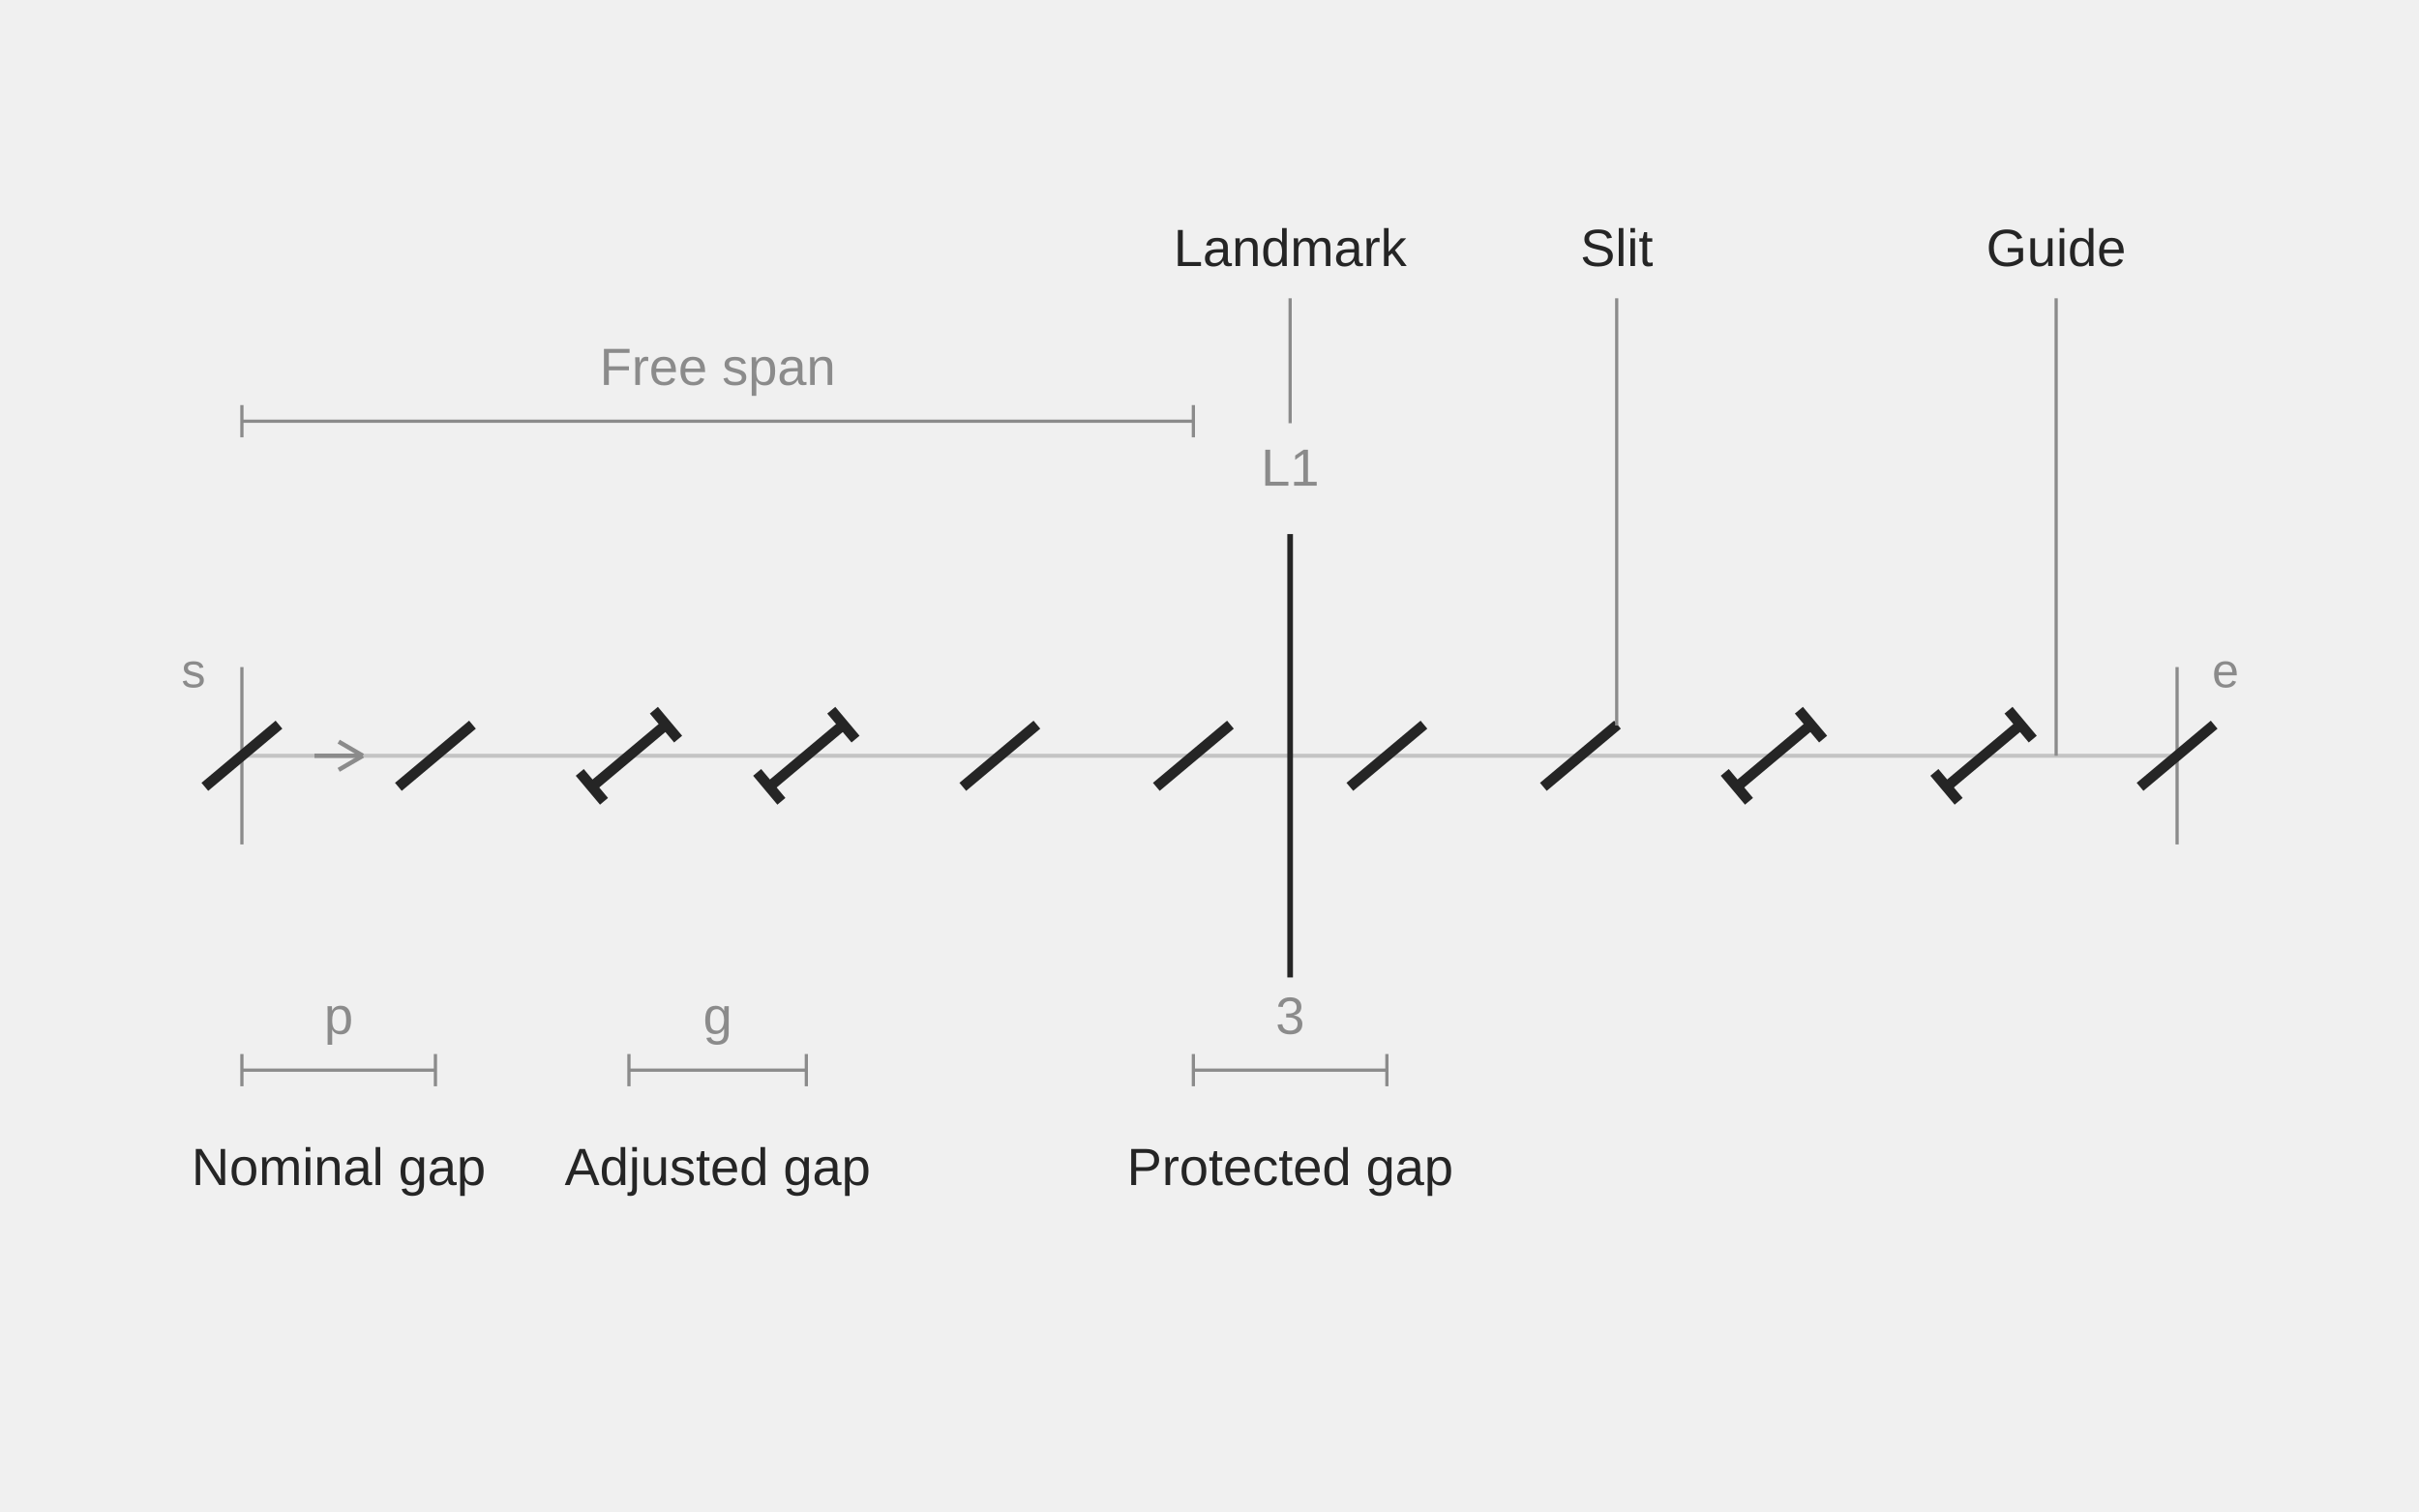
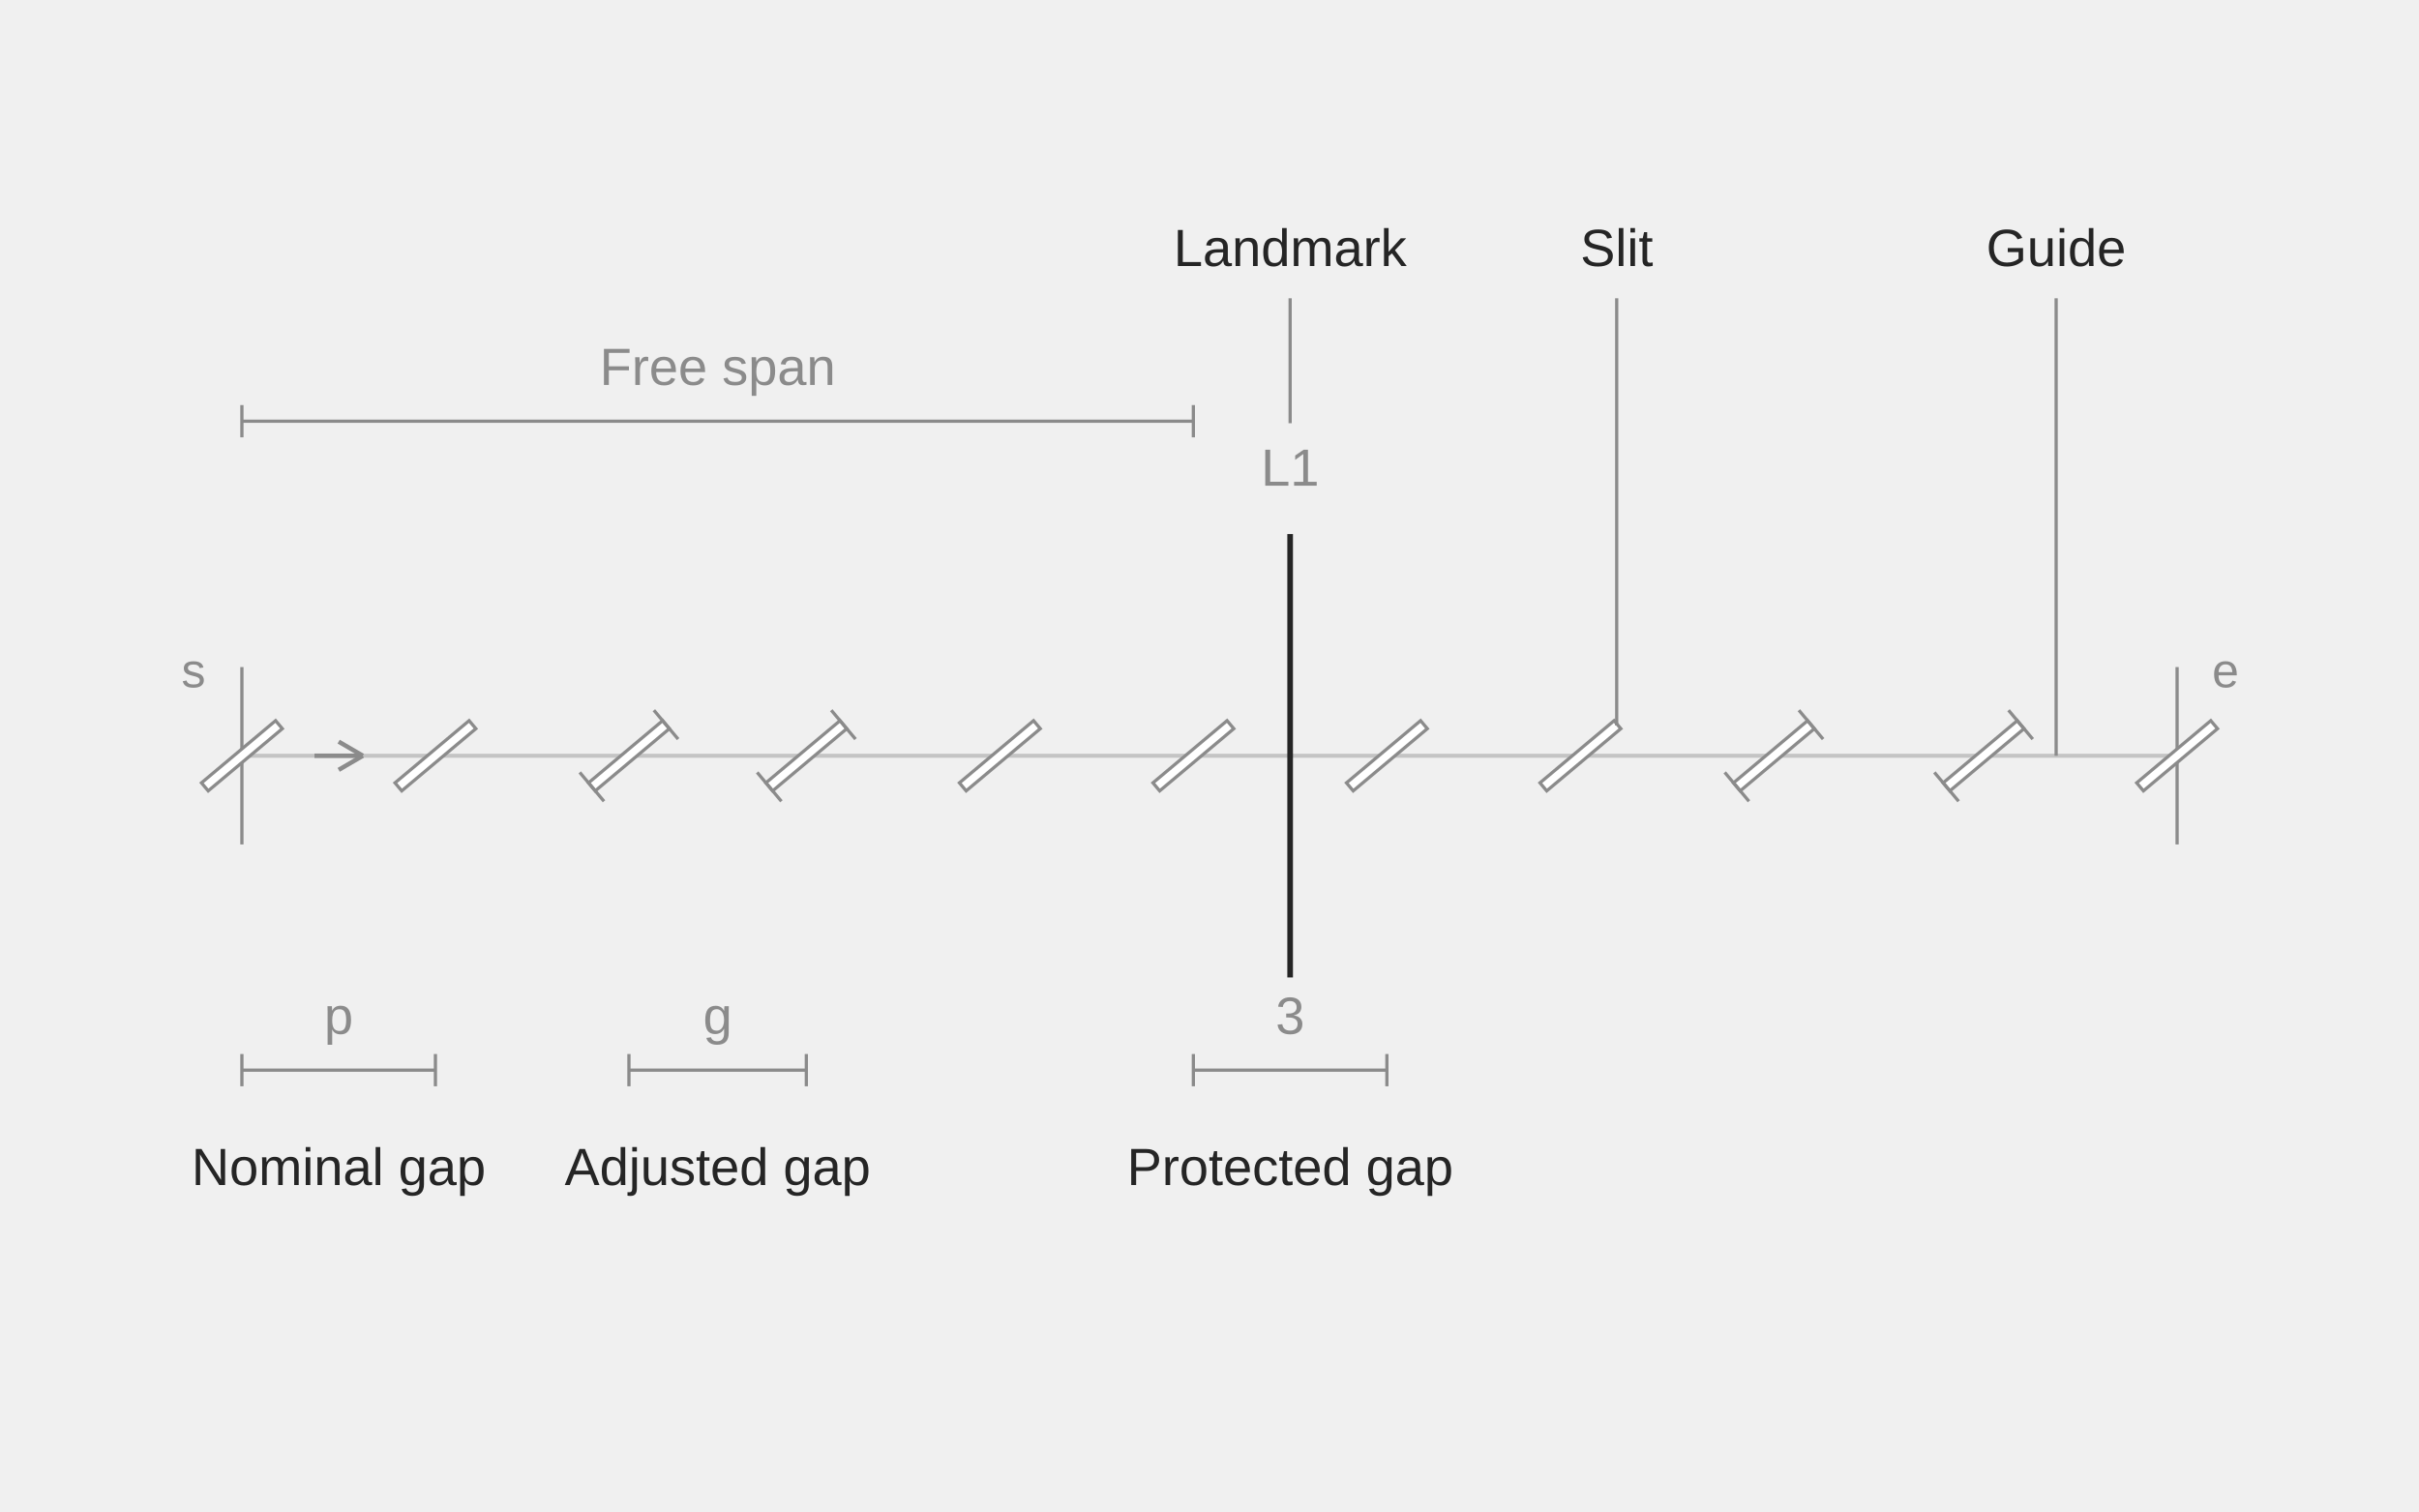
<svg xmlns="http://www.w3.org/2000/svg" width="600" height="375" viewBox="0 0 600 375" role="img" aria-labelledby="title description">
  <line class="guide" x1="60" y1="187.5" x2="540" y2="187.5" stroke="#C4C4C4" stroke-width="1" />
  <line class="fixed-end" x1="60" y1="165.5" x2="60" y2="209.5" stroke="#8B8B8B" stroke-width="0.8" />
  <line class="fixed-end" x1="540" y1="165.5" x2="540" y2="209.5" stroke="#8B8B8B" stroke-width="0.8" />
  <line class="term-leader" x1="510" y1="74" x2="510" y2="187.5" stroke="#8B8B8B" stroke-width="0.8" />
  <text class="term-label" x="510" y="66" text-anchor="middle" font-family="Arial,sans-serif" font-size="13" fill="#252525">Guide</text>
-   <line class="slit" x1="50.807" y1="195.213" x2="69.193" y2="179.787" stroke="#252525" stroke-width="2.6" />
-   <line class="slit" x1="98.807" y1="195.213" x2="117.193" y2="179.787" stroke="#252525" stroke-width="2.6" />
-   <line class="slit" x1="146.807" y1="195.213" x2="165.193" y2="179.787" stroke="#252525" stroke-width="2.6" />
-   <line class="adjustment-mark" x1="149.816" y1="198.799" x2="143.799" y2="191.628" stroke="#252525" stroke-width="2.6" />
-   <line class="adjustment-mark" x1="168.201" y1="183.372" x2="162.184" y2="176.201" stroke="#252525" stroke-width="2.6" />
-   <line class="slit" x1="190.807" y1="195.213" x2="209.193" y2="179.787" stroke="#252525" stroke-width="2.6" />
-   <line class="adjustment-mark" x1="193.816" y1="198.799" x2="187.799" y2="191.628" stroke="#252525" stroke-width="2.6" />
-   <line class="adjustment-mark" x1="212.201" y1="183.372" x2="206.184" y2="176.201" stroke="#252525" stroke-width="2.6" />
-   <line class="slit" x1="238.807" y1="195.213" x2="257.193" y2="179.787" stroke="#252525" stroke-width="2.6" />
-   <line class="slit" x1="286.807" y1="195.213" x2="305.193" y2="179.787" stroke="#252525" stroke-width="2.6" />
-   <line class="slit" x1="334.807" y1="195.213" x2="353.193" y2="179.787" stroke="#252525" stroke-width="2.6" />
-   <line class="slit" x1="382.807" y1="195.213" x2="401.193" y2="179.787" stroke="#252525" stroke-width="2.6" />
-   <line class="slit" x1="430.807" y1="195.213" x2="449.193" y2="179.787" stroke="#252525" stroke-width="2.6" />
-   <line class="adjustment-mark" x1="433.816" y1="198.799" x2="427.799" y2="191.628" stroke="#252525" stroke-width="2.6" />
-   <line class="adjustment-mark" x1="452.201" y1="183.372" x2="446.184" y2="176.201" stroke="#252525" stroke-width="2.6" />
-   <line class="slit" x1="482.807" y1="195.213" x2="501.193" y2="179.787" stroke="#252525" stroke-width="2.6" />
-   <line class="adjustment-mark" x1="485.816" y1="198.799" x2="479.799" y2="191.628" stroke="#252525" stroke-width="2.6" />
-   <line class="adjustment-mark" x1="504.201" y1="183.372" x2="498.184" y2="176.201" stroke="#252525" stroke-width="2.6" />
-   <line class="slit" x1="530.807" y1="195.213" x2="549.193" y2="179.787" stroke="#252525" stroke-width="2.6" />
+   <line class="slit" x1="50.807" y1="195.213" x2="69.193" y2="179.787" stroke="#FFFFFF" stroke-width="2.6" />
+   <polygon class="slit-outline" points="51.643,196.209 70.028,180.782 68.357,178.791 49.972,194.218" fill="#FFFFFF" stroke="#8B8B8B" stroke-width="0.8" />
+   <line class="slit" x1="98.807" y1="195.213" x2="117.193" y2="179.787" stroke="#FFFFFF" stroke-width="2.6" />
+   <polygon class="slit-outline" points="99.643,196.209 118.028,180.782 116.357,178.791 97.972,194.218" fill="#FFFFFF" stroke="#8B8B8B" stroke-width="0.8" />
+   <line class="slit" x1="146.807" y1="195.213" x2="165.193" y2="179.787" stroke="#FFFFFF" stroke-width="2.6" />
+   <polygon class="slit-outline" points="147.643,196.209 166.028,180.782 164.357,178.791 145.972,194.218" fill="#FFFFFF" stroke="#8B8B8B" stroke-width="0.8" />
+   <line class="adjustment-mark" x1="149.816" y1="198.799" x2="143.799" y2="191.628" stroke="#8B8B8B" stroke-width="0.8" />
+   <line class="adjustment-mark" x1="168.201" y1="183.372" x2="162.184" y2="176.201" stroke="#8B8B8B" stroke-width="0.8" />
+   <line class="slit" x1="190.807" y1="195.213" x2="209.193" y2="179.787" stroke="#FFFFFF" stroke-width="2.6" />
+   <polygon class="slit-outline" points="191.643,196.209 210.028,180.782 208.357,178.791 189.972,194.218" fill="#FFFFFF" stroke="#8B8B8B" stroke-width="0.8" />
+   <line class="adjustment-mark" x1="193.816" y1="198.799" x2="187.799" y2="191.628" stroke="#8B8B8B" stroke-width="0.8" />
+   <line class="adjustment-mark" x1="212.201" y1="183.372" x2="206.184" y2="176.201" stroke="#8B8B8B" stroke-width="0.8" />
+   <line class="slit" x1="238.807" y1="195.213" x2="257.193" y2="179.787" stroke="#FFFFFF" stroke-width="2.6" />
+   <polygon class="slit-outline" points="239.643,196.209 258.028,180.782 256.357,178.791 237.972,194.218" fill="#FFFFFF" stroke="#8B8B8B" stroke-width="0.8" />
+   <line class="slit" x1="286.807" y1="195.213" x2="305.193" y2="179.787" stroke="#FFFFFF" stroke-width="2.6" />
+   <polygon class="slit-outline" points="287.643,196.209 306.028,180.782 304.357,178.791 285.972,194.218" fill="#FFFFFF" stroke="#8B8B8B" stroke-width="0.8" />
+   <line class="slit" x1="334.807" y1="195.213" x2="353.193" y2="179.787" stroke="#FFFFFF" stroke-width="2.6" />
+   <polygon class="slit-outline" points="335.643,196.209 354.028,180.782 352.357,178.791 333.972,194.218" fill="#FFFFFF" stroke="#8B8B8B" stroke-width="0.8" />
+   <line class="slit" x1="382.807" y1="195.213" x2="401.193" y2="179.787" stroke="#FFFFFF" stroke-width="2.6" />
+   <polygon class="slit-outline" points="383.643,196.209 402.028,180.782 400.357,178.791 381.972,194.218" fill="#FFFFFF" stroke="#8B8B8B" stroke-width="0.8" />
+   <line class="slit" x1="430.807" y1="195.213" x2="449.193" y2="179.787" stroke="#FFFFFF" stroke-width="2.6" />
+   <polygon class="slit-outline" points="431.643,196.209 450.028,180.782 448.357,178.791 429.972,194.218" fill="#FFFFFF" stroke="#8B8B8B" stroke-width="0.8" />
+   <line class="adjustment-mark" x1="433.816" y1="198.799" x2="427.799" y2="191.628" stroke="#8B8B8B" stroke-width="0.8" />
+   <line class="adjustment-mark" x1="452.201" y1="183.372" x2="446.184" y2="176.201" stroke="#8B8B8B" stroke-width="0.8" />
+   <line class="slit" x1="482.807" y1="195.213" x2="501.193" y2="179.787" stroke="#FFFFFF" stroke-width="2.6" />
+   <polygon class="slit-outline" points="483.643,196.209 502.028,180.782 500.357,178.791 481.972,194.218" fill="#FFFFFF" stroke="#8B8B8B" stroke-width="0.8" />
+   <line class="adjustment-mark" x1="485.816" y1="198.799" x2="479.799" y2="191.628" stroke="#8B8B8B" stroke-width="0.8" />
+   <line class="adjustment-mark" x1="504.201" y1="183.372" x2="498.184" y2="176.201" stroke="#8B8B8B" stroke-width="0.8" />
+   <line class="slit" x1="530.807" y1="195.213" x2="549.193" y2="179.787" stroke="#FFFFFF" stroke-width="2.6" />
+   <polygon class="slit-outline" points="531.643,196.209 550.028,180.782 548.357,178.791 529.972,194.218" fill="#FFFFFF" stroke="#8B8B8B" stroke-width="0.8" />
  <line class="term-leader" x1="401" y1="74" x2="401" y2="180" stroke="#8B8B8B" stroke-width="0.8" />
  <text class="term-label" x="401" y="66" text-anchor="middle" font-family="Arial,sans-serif" font-size="13" fill="#252525">Slit</text>
  <line class="dimension" x1="60" y1="265.5" x2="108" y2="265.5" stroke="#8B8B8B" stroke-width="0.8" />
  <line class="dimension" x1="60" y1="269.5" x2="60" y2="261.5" stroke="#8B8B8B" stroke-width="0.8" />
  <line class="dimension" x1="108" y1="269.5" x2="108" y2="261.5" stroke="#8B8B8B" stroke-width="0.8" />
  <text class="measurement" x="84" y="256.5" text-anchor="middle" font-family="Arial,sans-serif" font-size="13" fill="#8B8B8B">p</text>
  <text class="term-label" x="84" y="294" text-anchor="middle" font-family="Arial,sans-serif" font-size="13" fill="#252525">Nominal gap</text>
  <line class="dimension" x1="156" y1="265.5" x2="200" y2="265.5" stroke="#8B8B8B" stroke-width="0.8" />
  <line class="dimension" x1="156" y1="269.5" x2="156" y2="261.5" stroke="#8B8B8B" stroke-width="0.8" />
  <line class="dimension" x1="200" y1="269.5" x2="200" y2="261.5" stroke="#8B8B8B" stroke-width="0.8" />
  <text class="measurement" x="178" y="256.5" text-anchor="middle" font-family="Arial,sans-serif" font-size="13" fill="#8B8B8B">g</text>
  <text class="term-label" x="178" y="294" text-anchor="middle" font-family="Arial,sans-serif" font-size="13" fill="#252525">Adjusted gap</text>
  <line class="landmark" x1="320" y1="132.5" x2="320" y2="242.5" stroke="#252525" stroke-width="1.4" />
  <text class="measurement" x="320" y="120.5" text-anchor="middle" font-family="Arial,sans-serif" font-size="13" fill="#8B8B8B">L1</text>
  <line class="dimension" x1="296" y1="265.5" x2="344" y2="265.5" stroke="#8B8B8B" stroke-width="0.8" />
  <line class="dimension" x1="296" y1="269.5" x2="296" y2="261.5" stroke="#8B8B8B" stroke-width="0.8" />
  <line class="dimension" x1="344" y1="269.5" x2="344" y2="261.5" stroke="#8B8B8B" stroke-width="0.8" />
  <text class="measurement" x="320" y="256.5" text-anchor="middle" font-family="Arial,sans-serif" font-size="13" fill="#8B8B8B">3</text>
  <line class="term-leader" x1="320" y1="74" x2="320" y2="105" stroke="#8B8B8B" stroke-width="0.8" />
  <text class="term-label" x="320" y="66" text-anchor="middle" font-family="Arial,sans-serif" font-size="13" fill="#252525">Landmark</text>
  <text class="term-label" x="320" y="294" text-anchor="middle" font-family="Arial,sans-serif" font-size="13" fill="#252525">Protected gap</text>
  <line class="dimension" x1="60" y1="104.5" x2="296" y2="104.5" stroke="#8B8B8B" stroke-width="0.8" />
  <line class="dimension" x1="60" y1="108.5" x2="60" y2="100.5" stroke="#8B8B8B" stroke-width="0.8" />
  <line class="dimension" x1="296" y1="108.5" x2="296" y2="100.5" stroke="#8B8B8B" stroke-width="0.8" />
  <text class="measurement" x="178" y="95.5" text-anchor="middle" font-family="Arial,sans-serif" font-size="13" fill="#8B8B8B">Free span</text>
  <text class="notation-start" x="48" y="170.5" text-anchor="middle" font-family="Arial,sans-serif" font-size="12" fill="#8B8B8B">s</text>
  <line class="direction" x1="78" y1="187.5" x2="90" y2="187.5" stroke="#8B8B8B" stroke-width="1.1" />
  <line class="direction" x1="90" y1="187.5" x2="84" y2="184" stroke="#8B8B8B" stroke-width="1.1" />
  <line class="direction" x1="90" y1="187.5" x2="84" y2="191" stroke="#8B8B8B" stroke-width="1.1" />
  <text class="notation-end" x="552" y="170.5" text-anchor="middle" font-family="Arial,sans-serif" font-size="12" fill="#8B8B8B">e</text>
</svg>
